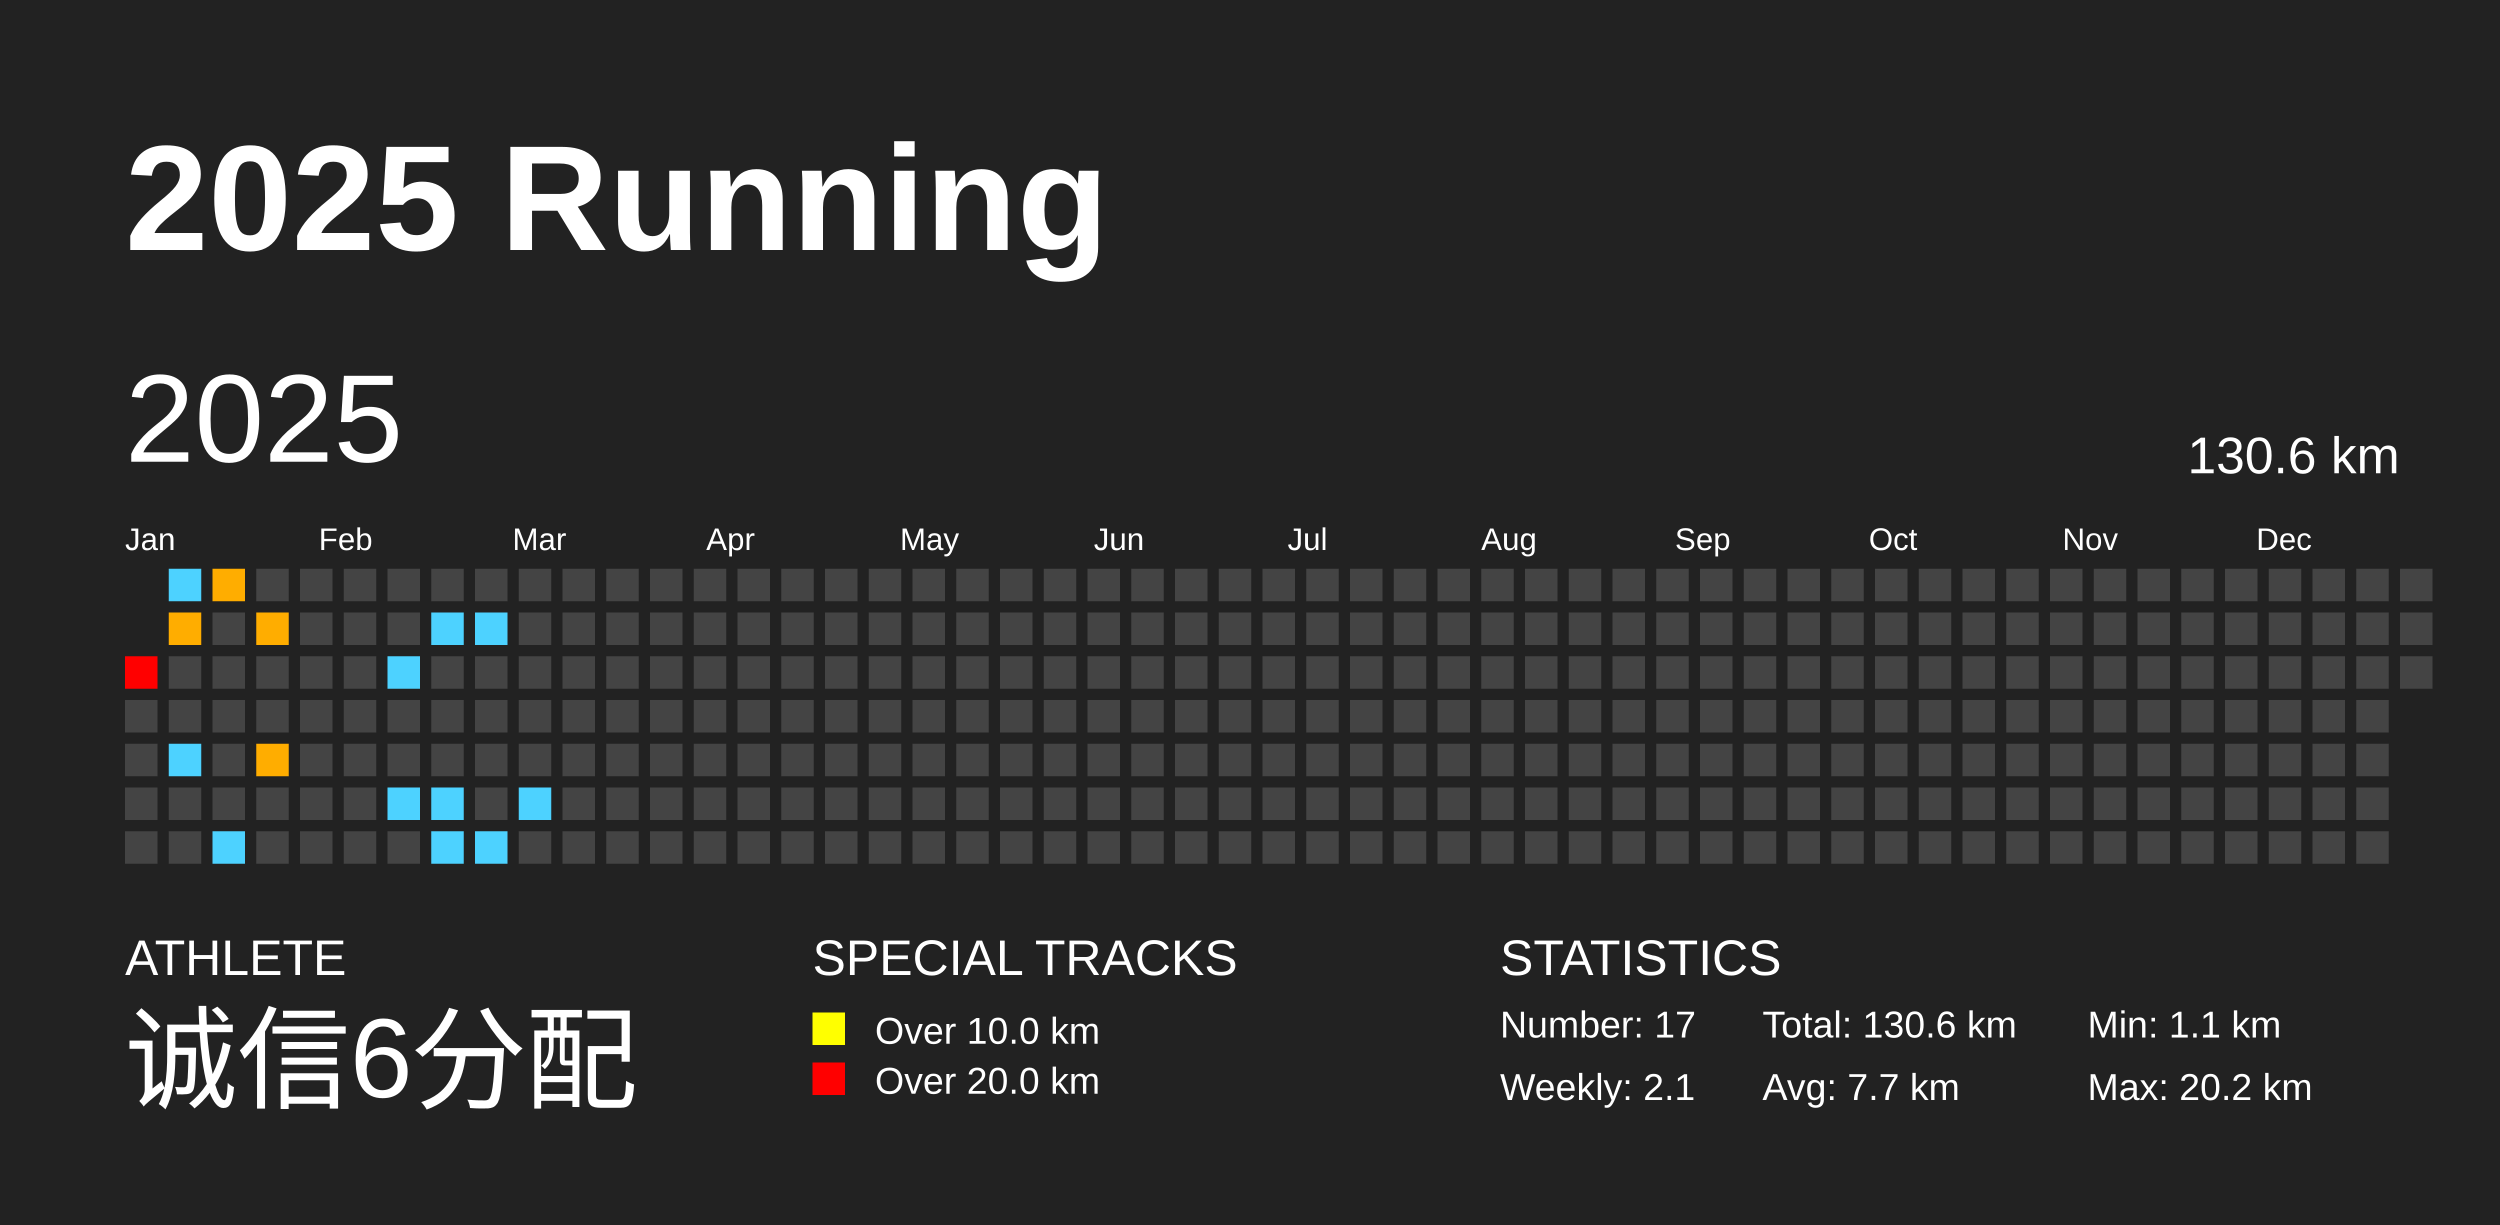
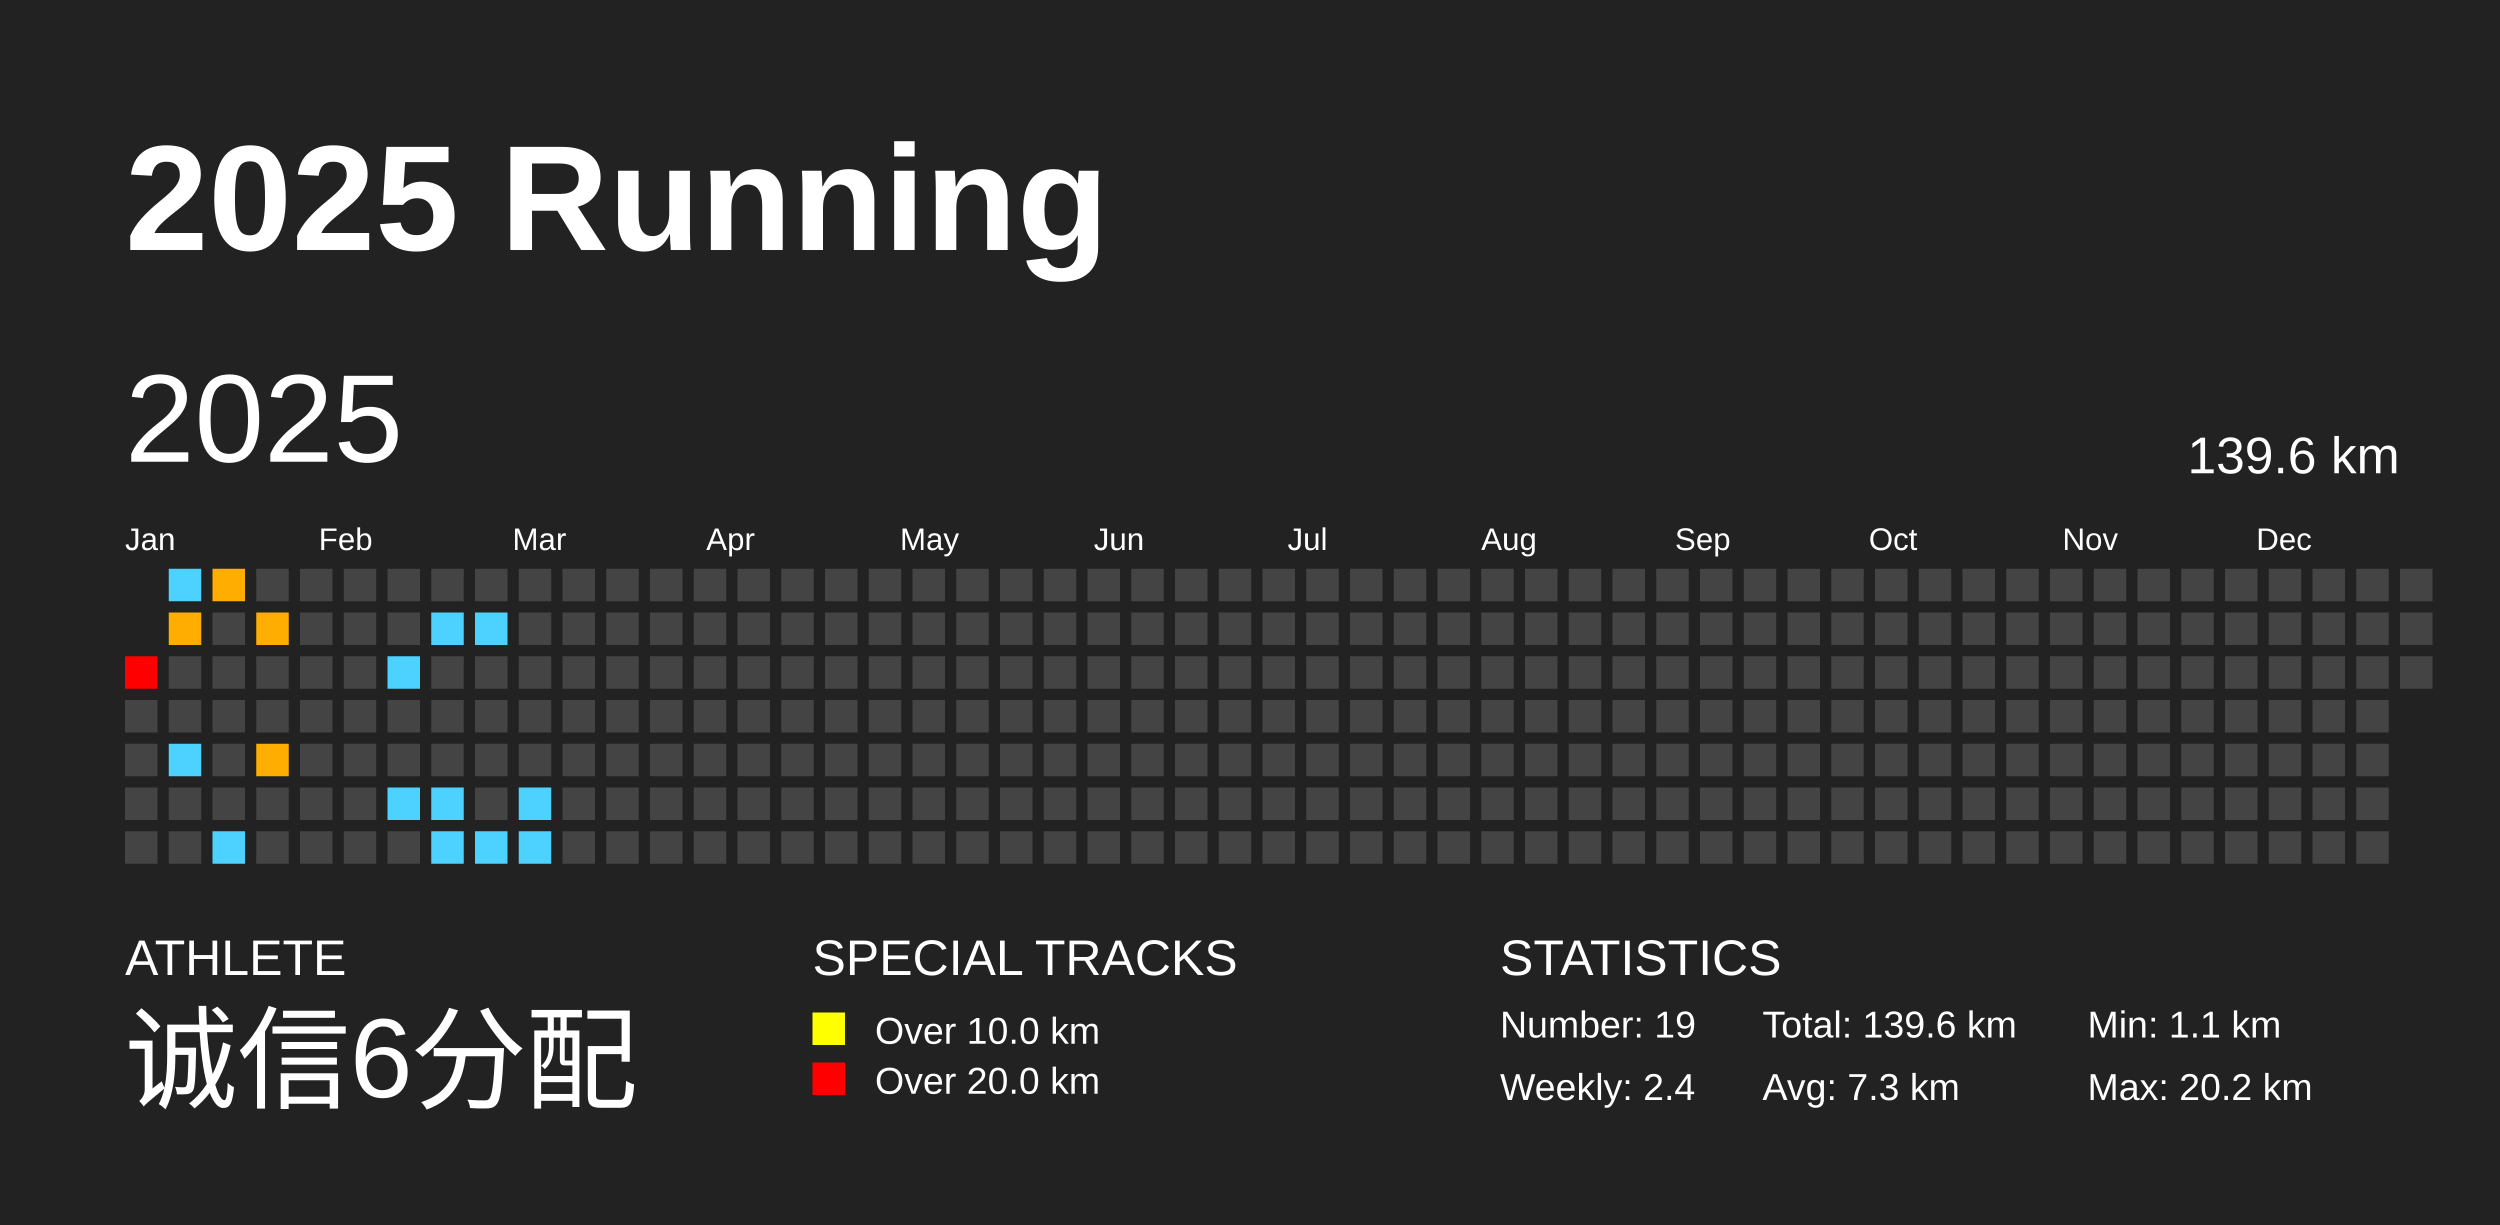
<svg xmlns="http://www.w3.org/2000/svg" baseProfile="full" height="98mm" version="1.1" viewBox="0,0,200,98" width="200mm">
  <defs />
  <rect fill="#222222" height="98" width="200" x="0" y="0" />
  <text fill="#FFFFFF" style="font-size:12px; font-family:Arial; font-weight:bold;" x="10" y="20">2025 Running</text>
  <text fill="#FFFFFF" style="font-size:4px; font-family:Arial" x="10" y="78">ATHLETE</text>
  <text fill="#FFFFFF" style="font-size:9px; font-family:Arial" x="10" y="88">诚信6分配</text>
  <text fill="#FFFFFF" style="font-size:4px; font-family:Arial" x="65" y="78">SPECIAL TRACKS</text>
  <rect fill="yellow" height="2.6" width="2.6" x="65" y="81" />
  <text fill="#FFFFFF" style="font-size:3px; font-family:Arial" x="70" y="83.5">Over 10.0 km</text>
  <rect fill="red" height="2.6" width="2.6" x="65" y="85" />
  <text fill="#FFFFFF" style="font-size:3px; font-family:Arial" x="70" y="87.5">Over 20.0 km</text>
  <text fill="#FFFFFF" style="font-size:4px; font-family:Arial" x="120" y="78">STATISTICS</text>
-   <text fill="#FFFFFF" style="font-size:3px; font-family:Arial" x="120" y="83">Number: 17</text>
-   <text fill="#FFFFFF" style="font-size:3px; font-family:Arial" x="120" y="88">Weekly: 2.1</text>
-   <text fill="#FFFFFF" style="font-size:3px; font-family:Arial" x="141" y="83">Total: 130.6 km</text>
-   <text fill="#FFFFFF" style="font-size:3px; font-family:Arial" x="141" y="88">Avg: 7.7 km</text>
+   <text fill="#FFFFFF" style="font-size:3px; font-family:Arial" x="120" y="83">Number: 19</text>
+   <text fill="#FFFFFF" style="font-size:3px; font-family:Arial" x="120" y="88">Weekly: 2.4</text>
+   <text fill="#FFFFFF" style="font-size:3px; font-family:Arial" x="141" y="83">Total: 139.6 km</text>
+   <text fill="#FFFFFF" style="font-size:3px; font-family:Arial" x="141" y="88">Avg: 7.3 km</text>
  <text fill="#FFFFFF" style="font-size:3px; font-family:Arial" x="167" y="83">Min: 1.1 km</text>
  <text fill="#FFFFFF" style="font-size:3px; font-family:Arial" x="167" y="88">Max: 20.2 km</text>
  <text dominant-baseline="hanging" fill="#FFFFFF" style="font-size:10.0px; font-family:Arial;" x="10" y="30">2025</text>
-   <text dominant-baseline="hanging" fill="#FFFFFF" style="font-size:4.125px; font-family:Arial;" x="175" y="35">130.6 km</text>
+   <text dominant-baseline="hanging" fill="#FFFFFF" style="font-size:4.125px; font-family:Arial;" x="175" y="35">139.6 km</text>
  <text fill="#FFFFFF" style="font-size:2.5px; font-family:Arial" x="10.0" y="44">Jan</text>
  <text fill="#FFFFFF" style="font-size:2.5px; font-family:Arial" x="25.5" y="44">Feb</text>
  <text fill="#FFFFFF" style="font-size:2.5px; font-family:Arial" x="41.0" y="44">Mar</text>
  <text fill="#FFFFFF" style="font-size:2.5px; font-family:Arial" x="56.5" y="44">Apr</text>
  <text fill="#FFFFFF" style="font-size:2.5px; font-family:Arial" x="72.0" y="44">May</text>
  <text fill="#FFFFFF" style="font-size:2.5px; font-family:Arial" x="87.5" y="44">Jun</text>
  <text fill="#FFFFFF" style="font-size:2.5px; font-family:Arial" x="103.0" y="44">Jul</text>
  <text fill="#FFFFFF" style="font-size:2.5px; font-family:Arial" x="118.5" y="44">Aug</text>
  <text fill="#FFFFFF" style="font-size:2.5px; font-family:Arial" x="134.0" y="44">Sep</text>
  <text fill="#FFFFFF" style="font-size:2.5px; font-family:Arial" x="149.5" y="44">Oct</text>
  <text fill="#FFFFFF" style="font-size:2.5px; font-family:Arial" x="165.0" y="44">Nov</text>
  <text fill="#FFFFFF" style="font-size:2.5px; font-family:Arial" x="180.5" y="44">Dec</text>
  <rect fill="red" height="2.6" width="2.6" x="10.0" y="52.5" />
  <rect fill="#444444" height="2.6" width="2.6" x="10.0" y="56.0" />
  <rect fill="#444444" height="2.6" width="2.6" x="10.0" y="59.5" />
  <rect fill="#444444" height="2.6" width="2.6" x="10.0" y="63.0" />
  <rect fill="#444444" height="2.6" width="2.6" x="10.0" y="66.5" />
  <rect fill="#4dd2ff" height="2.6" width="2.6" x="13.5" y="45.5" />
  <rect fill="#ffad00" height="2.6" width="2.6" x="13.5" y="49.0" />
  <rect fill="#444444" height="2.6" width="2.6" x="13.5" y="52.5" />
  <rect fill="#444444" height="2.6" width="2.6" x="13.5" y="56.0" />
  <rect fill="#4dd2ff" height="2.6" width="2.6" x="13.5" y="59.5" />
  <rect fill="#444444" height="2.6" width="2.6" x="13.5" y="63.0" />
  <rect fill="#444444" height="2.6" width="2.6" x="13.5" y="66.5" />
  <rect fill="#ffad00" height="2.6" width="2.6" x="17.0" y="45.5" />
  <rect fill="#444444" height="2.6" width="2.6" x="17.0" y="49.0" />
  <rect fill="#444444" height="2.6" width="2.6" x="17.0" y="52.5" />
  <rect fill="#444444" height="2.6" width="2.6" x="17.0" y="56.0" />
  <rect fill="#444444" height="2.6" width="2.6" x="17.0" y="59.5" />
  <rect fill="#444444" height="2.6" width="2.6" x="17.0" y="63.0" />
  <rect fill="#4dd2ff" height="2.6" width="2.6" x="17.0" y="66.5" />
  <rect fill="#444444" height="2.6" width="2.6" x="20.5" y="45.5" />
  <rect fill="#ffad00" height="2.6" width="2.6" x="20.5" y="49.0" />
  <rect fill="#444444" height="2.6" width="2.6" x="20.5" y="52.5" />
  <rect fill="#444444" height="2.6" width="2.6" x="20.5" y="56.0" />
  <rect fill="#ffad00" height="2.6" width="2.6" x="20.5" y="59.5" />
  <rect fill="#444444" height="2.6" width="2.6" x="20.5" y="63.0" />
  <rect fill="#444444" height="2.6" width="2.6" x="20.5" y="66.5" />
  <rect fill="#444444" height="2.6" width="2.6" x="24.0" y="45.5" />
  <rect fill="#444444" height="2.6" width="2.6" x="24.0" y="49.0" />
  <rect fill="#444444" height="2.6" width="2.6" x="24.0" y="52.5" />
  <rect fill="#444444" height="2.6" width="2.6" x="24.0" y="56.0" />
  <rect fill="#444444" height="2.6" width="2.6" x="24.0" y="59.5" />
  <rect fill="#444444" height="2.6" width="2.6" x="24.0" y="63.0" />
  <rect fill="#444444" height="2.6" width="2.6" x="24.0" y="66.5" />
  <rect fill="#444444" height="2.6" width="2.6" x="27.5" y="45.5" />
  <rect fill="#444444" height="2.6" width="2.6" x="27.5" y="49.0" />
  <rect fill="#444444" height="2.6" width="2.6" x="27.5" y="52.5" />
  <rect fill="#444444" height="2.6" width="2.6" x="27.5" y="56.0" />
  <rect fill="#444444" height="2.6" width="2.6" x="27.5" y="59.5" />
  <rect fill="#444444" height="2.6" width="2.6" x="27.5" y="63.0" />
  <rect fill="#444444" height="2.6" width="2.6" x="27.5" y="66.5" />
  <rect fill="#444444" height="2.6" width="2.6" x="31.0" y="45.5" />
  <rect fill="#444444" height="2.6" width="2.6" x="31.0" y="49.0" />
  <rect fill="#4dd2ff" height="2.6" width="2.6" x="31.0" y="52.5" />
  <rect fill="#444444" height="2.6" width="2.6" x="31.0" y="56.0" />
  <rect fill="#444444" height="2.6" width="2.6" x="31.0" y="59.5" />
  <rect fill="#4dd2ff" height="2.6" width="2.6" x="31.0" y="63.0" />
  <rect fill="#444444" height="2.6" width="2.6" x="31.0" y="66.5" />
  <rect fill="#444444" height="2.6" width="2.6" x="34.5" y="45.5" />
  <rect fill="#4dd2ff" height="2.6" width="2.6" x="34.5" y="49.0" />
  <rect fill="#444444" height="2.6" width="2.6" x="34.5" y="52.5" />
  <rect fill="#444444" height="2.6" width="2.6" x="34.5" y="56.0" />
  <rect fill="#444444" height="2.6" width="2.6" x="34.5" y="59.5" />
  <rect fill="#4dd2ff" height="2.6" width="2.6" x="34.5" y="63.0" />
  <rect fill="#4dd2ff" height="2.6" width="2.6" x="34.5" y="66.5" />
  <rect fill="#444444" height="2.6" width="2.6" x="38.0" y="45.5" />
  <rect fill="#4dd2ff" height="2.6" width="2.6" x="38.0" y="49.0" />
  <rect fill="#444444" height="2.6" width="2.6" x="38.0" y="52.5" />
  <rect fill="#444444" height="2.6" width="2.6" x="38.0" y="56.0" />
  <rect fill="#444444" height="2.6" width="2.6" x="38.0" y="59.5" />
  <rect fill="#444444" height="2.6" width="2.6" x="38.0" y="63.0" />
  <rect fill="#4dd2ff" height="2.6" width="2.6" x="38.0" y="66.5" />
  <rect fill="#444444" height="2.6" width="2.6" x="41.5" y="45.5" />
  <rect fill="#444444" height="2.6" width="2.6" x="41.5" y="49.0" />
  <rect fill="#444444" height="2.6" width="2.6" x="41.5" y="52.5" />
  <rect fill="#444444" height="2.6" width="2.6" x="41.5" y="56.0" />
  <rect fill="#444444" height="2.6" width="2.6" x="41.5" y="59.5" />
  <rect fill="#4dd2ff" height="2.6" width="2.6" x="41.5" y="63.0" />
-   <rect fill="#444444" height="2.6" width="2.6" x="41.5" y="66.5" />
+   <rect fill="#4dd2ff" height="2.6" width="2.6" x="41.5" y="66.5" />
  <rect fill="#444444" height="2.6" width="2.6" x="45.0" y="45.5" />
  <rect fill="#444444" height="2.6" width="2.6" x="45.0" y="49.0" />
  <rect fill="#444444" height="2.6" width="2.6" x="45.0" y="52.5" />
  <rect fill="#444444" height="2.6" width="2.6" x="45.0" y="56.0" />
  <rect fill="#444444" height="2.6" width="2.6" x="45.0" y="59.5" />
  <rect fill="#444444" height="2.6" width="2.6" x="45.0" y="63.0" />
  <rect fill="#444444" height="2.6" width="2.6" x="45.0" y="66.5" />
  <rect fill="#444444" height="2.6" width="2.6" x="48.5" y="45.5" />
  <rect fill="#444444" height="2.6" width="2.6" x="48.5" y="49.0" />
  <rect fill="#444444" height="2.6" width="2.6" x="48.5" y="52.5" />
  <rect fill="#444444" height="2.6" width="2.6" x="48.5" y="56.0" />
  <rect fill="#444444" height="2.6" width="2.6" x="48.5" y="59.5" />
  <rect fill="#444444" height="2.6" width="2.6" x="48.5" y="63.0" />
  <rect fill="#444444" height="2.6" width="2.6" x="48.5" y="66.5" />
  <rect fill="#444444" height="2.6" width="2.6" x="52.0" y="45.5" />
  <rect fill="#444444" height="2.6" width="2.6" x="52.0" y="49.0" />
  <rect fill="#444444" height="2.6" width="2.6" x="52.0" y="52.5" />
  <rect fill="#444444" height="2.6" width="2.6" x="52.0" y="56.0" />
  <rect fill="#444444" height="2.6" width="2.6" x="52.0" y="59.5" />
  <rect fill="#444444" height="2.6" width="2.6" x="52.0" y="63.0" />
  <rect fill="#444444" height="2.6" width="2.6" x="52.0" y="66.5" />
  <rect fill="#444444" height="2.6" width="2.6" x="55.5" y="45.5" />
  <rect fill="#444444" height="2.6" width="2.6" x="55.5" y="49.0" />
  <rect fill="#444444" height="2.6" width="2.6" x="55.5" y="52.5" />
  <rect fill="#444444" height="2.6" width="2.6" x="55.5" y="56.0" />
  <rect fill="#444444" height="2.6" width="2.6" x="55.5" y="59.5" />
  <rect fill="#444444" height="2.6" width="2.6" x="55.5" y="63.0" />
  <rect fill="#444444" height="2.6" width="2.6" x="55.5" y="66.5" />
  <rect fill="#444444" height="2.6" width="2.6" x="59.0" y="45.5" />
  <rect fill="#444444" height="2.6" width="2.6" x="59.0" y="49.0" />
  <rect fill="#444444" height="2.6" width="2.6" x="59.0" y="52.5" />
  <rect fill="#444444" height="2.6" width="2.6" x="59.0" y="56.0" />
  <rect fill="#444444" height="2.6" width="2.6" x="59.0" y="59.5" />
  <rect fill="#444444" height="2.6" width="2.6" x="59.0" y="63.0" />
  <rect fill="#444444" height="2.6" width="2.6" x="59.0" y="66.5" />
  <rect fill="#444444" height="2.6" width="2.6" x="62.5" y="45.5" />
  <rect fill="#444444" height="2.6" width="2.6" x="62.5" y="49.0" />
  <rect fill="#444444" height="2.6" width="2.6" x="62.5" y="52.5" />
  <rect fill="#444444" height="2.6" width="2.6" x="62.5" y="56.0" />
  <rect fill="#444444" height="2.6" width="2.6" x="62.5" y="59.5" />
  <rect fill="#444444" height="2.6" width="2.6" x="62.5" y="63.0" />
  <rect fill="#444444" height="2.6" width="2.6" x="62.5" y="66.5" />
  <rect fill="#444444" height="2.6" width="2.6" x="66.0" y="45.5" />
  <rect fill="#444444" height="2.6" width="2.6" x="66.0" y="49.0" />
  <rect fill="#444444" height="2.6" width="2.6" x="66.0" y="52.5" />
  <rect fill="#444444" height="2.6" width="2.6" x="66.0" y="56.0" />
  <rect fill="#444444" height="2.6" width="2.6" x="66.0" y="59.5" />
  <rect fill="#444444" height="2.6" width="2.6" x="66.0" y="63.0" />
  <rect fill="#444444" height="2.6" width="2.6" x="66.0" y="66.5" />
  <rect fill="#444444" height="2.6" width="2.6" x="69.5" y="45.5" />
  <rect fill="#444444" height="2.6" width="2.6" x="69.5" y="49.0" />
  <rect fill="#444444" height="2.6" width="2.6" x="69.5" y="52.5" />
  <rect fill="#444444" height="2.6" width="2.6" x="69.5" y="56.0" />
  <rect fill="#444444" height="2.6" width="2.6" x="69.5" y="59.5" />
  <rect fill="#444444" height="2.6" width="2.6" x="69.5" y="63.0" />
  <rect fill="#444444" height="2.6" width="2.6" x="69.5" y="66.5" />
  <rect fill="#444444" height="2.6" width="2.6" x="73.0" y="45.5" />
  <rect fill="#444444" height="2.6" width="2.6" x="73.0" y="49.0" />
  <rect fill="#444444" height="2.6" width="2.6" x="73.0" y="52.5" />
  <rect fill="#444444" height="2.6" width="2.6" x="73.0" y="56.0" />
  <rect fill="#444444" height="2.6" width="2.6" x="73.0" y="59.5" />
  <rect fill="#444444" height="2.6" width="2.6" x="73.0" y="63.0" />
  <rect fill="#444444" height="2.6" width="2.6" x="73.0" y="66.5" />
  <rect fill="#444444" height="2.6" width="2.6" x="76.5" y="45.5" />
  <rect fill="#444444" height="2.6" width="2.6" x="76.5" y="49.0" />
  <rect fill="#444444" height="2.6" width="2.6" x="76.5" y="52.5" />
  <rect fill="#444444" height="2.6" width="2.6" x="76.5" y="56.0" />
  <rect fill="#444444" height="2.6" width="2.6" x="76.5" y="59.5" />
  <rect fill="#444444" height="2.6" width="2.6" x="76.5" y="63.0" />
  <rect fill="#444444" height="2.6" width="2.6" x="76.5" y="66.5" />
  <rect fill="#444444" height="2.6" width="2.6" x="80.0" y="45.5" />
  <rect fill="#444444" height="2.6" width="2.6" x="80.0" y="49.0" />
  <rect fill="#444444" height="2.6" width="2.6" x="80.0" y="52.5" />
  <rect fill="#444444" height="2.6" width="2.6" x="80.0" y="56.0" />
  <rect fill="#444444" height="2.6" width="2.6" x="80.0" y="59.5" />
  <rect fill="#444444" height="2.6" width="2.6" x="80.0" y="63.0" />
  <rect fill="#444444" height="2.6" width="2.6" x="80.0" y="66.5" />
  <rect fill="#444444" height="2.6" width="2.6" x="83.5" y="45.5" />
  <rect fill="#444444" height="2.6" width="2.6" x="83.5" y="49.0" />
  <rect fill="#444444" height="2.6" width="2.6" x="83.5" y="52.5" />
  <rect fill="#444444" height="2.6" width="2.6" x="83.5" y="56.0" />
  <rect fill="#444444" height="2.6" width="2.6" x="83.5" y="59.5" />
  <rect fill="#444444" height="2.6" width="2.6" x="83.5" y="63.0" />
  <rect fill="#444444" height="2.6" width="2.6" x="83.5" y="66.5" />
  <rect fill="#444444" height="2.6" width="2.6" x="87.0" y="45.5" />
  <rect fill="#444444" height="2.6" width="2.6" x="87.0" y="49.0" />
  <rect fill="#444444" height="2.6" width="2.6" x="87.0" y="52.5" />
  <rect fill="#444444" height="2.6" width="2.6" x="87.0" y="56.0" />
  <rect fill="#444444" height="2.6" width="2.6" x="87.0" y="59.5" />
  <rect fill="#444444" height="2.6" width="2.6" x="87.0" y="63.0" />
  <rect fill="#444444" height="2.6" width="2.6" x="87.0" y="66.5" />
  <rect fill="#444444" height="2.6" width="2.6" x="90.5" y="45.5" />
  <rect fill="#444444" height="2.6" width="2.6" x="90.5" y="49.0" />
  <rect fill="#444444" height="2.6" width="2.6" x="90.5" y="52.5" />
  <rect fill="#444444" height="2.6" width="2.6" x="90.5" y="56.0" />
  <rect fill="#444444" height="2.6" width="2.6" x="90.5" y="59.5" />
  <rect fill="#444444" height="2.6" width="2.6" x="90.5" y="63.0" />
  <rect fill="#444444" height="2.6" width="2.6" x="90.5" y="66.5" />
  <rect fill="#444444" height="2.6" width="2.6" x="94.0" y="45.5" />
  <rect fill="#444444" height="2.6" width="2.6" x="94.0" y="49.0" />
  <rect fill="#444444" height="2.6" width="2.6" x="94.0" y="52.5" />
  <rect fill="#444444" height="2.6" width="2.6" x="94.0" y="56.0" />
  <rect fill="#444444" height="2.6" width="2.6" x="94.0" y="59.5" />
  <rect fill="#444444" height="2.6" width="2.6" x="94.0" y="63.0" />
  <rect fill="#444444" height="2.6" width="2.6" x="94.0" y="66.5" />
  <rect fill="#444444" height="2.6" width="2.6" x="97.5" y="45.5" />
  <rect fill="#444444" height="2.6" width="2.6" x="97.5" y="49.0" />
  <rect fill="#444444" height="2.6" width="2.6" x="97.5" y="52.5" />
  <rect fill="#444444" height="2.6" width="2.6" x="97.5" y="56.0" />
  <rect fill="#444444" height="2.6" width="2.6" x="97.5" y="59.5" />
  <rect fill="#444444" height="2.6" width="2.6" x="97.5" y="63.0" />
  <rect fill="#444444" height="2.6" width="2.6" x="97.5" y="66.5" />
  <rect fill="#444444" height="2.6" width="2.6" x="101.0" y="45.5" />
  <rect fill="#444444" height="2.6" width="2.6" x="101.0" y="49.0" />
  <rect fill="#444444" height="2.6" width="2.6" x="101.0" y="52.5" />
  <rect fill="#444444" height="2.6" width="2.6" x="101.0" y="56.0" />
  <rect fill="#444444" height="2.6" width="2.6" x="101.0" y="59.5" />
  <rect fill="#444444" height="2.6" width="2.6" x="101.0" y="63.0" />
  <rect fill="#444444" height="2.6" width="2.6" x="101.0" y="66.5" />
  <rect fill="#444444" height="2.6" width="2.6" x="104.5" y="45.5" />
  <rect fill="#444444" height="2.6" width="2.6" x="104.5" y="49.0" />
  <rect fill="#444444" height="2.6" width="2.6" x="104.5" y="52.5" />
  <rect fill="#444444" height="2.6" width="2.6" x="104.5" y="56.0" />
  <rect fill="#444444" height="2.6" width="2.6" x="104.5" y="59.5" />
  <rect fill="#444444" height="2.6" width="2.6" x="104.5" y="63.0" />
  <rect fill="#444444" height="2.6" width="2.6" x="104.5" y="66.5" />
  <rect fill="#444444" height="2.6" width="2.6" x="108.0" y="45.5" />
  <rect fill="#444444" height="2.6" width="2.6" x="108.0" y="49.0" />
  <rect fill="#444444" height="2.6" width="2.6" x="108.0" y="52.5" />
  <rect fill="#444444" height="2.6" width="2.6" x="108.0" y="56.0" />
  <rect fill="#444444" height="2.6" width="2.6" x="108.0" y="59.5" />
  <rect fill="#444444" height="2.6" width="2.6" x="108.0" y="63.0" />
  <rect fill="#444444" height="2.6" width="2.6" x="108.0" y="66.5" />
  <rect fill="#444444" height="2.6" width="2.6" x="111.5" y="45.5" />
  <rect fill="#444444" height="2.6" width="2.6" x="111.5" y="49.0" />
  <rect fill="#444444" height="2.6" width="2.6" x="111.5" y="52.5" />
  <rect fill="#444444" height="2.6" width="2.6" x="111.5" y="56.0" />
  <rect fill="#444444" height="2.6" width="2.6" x="111.5" y="59.5" />
  <rect fill="#444444" height="2.6" width="2.6" x="111.5" y="63.0" />
  <rect fill="#444444" height="2.6" width="2.6" x="111.5" y="66.5" />
  <rect fill="#444444" height="2.6" width="2.6" x="115.0" y="45.5" />
  <rect fill="#444444" height="2.6" width="2.6" x="115.0" y="49.0" />
  <rect fill="#444444" height="2.6" width="2.6" x="115.0" y="52.5" />
  <rect fill="#444444" height="2.6" width="2.6" x="115.0" y="56.0" />
  <rect fill="#444444" height="2.6" width="2.6" x="115.0" y="59.5" />
  <rect fill="#444444" height="2.6" width="2.6" x="115.0" y="63.0" />
  <rect fill="#444444" height="2.6" width="2.6" x="115.0" y="66.5" />
  <rect fill="#444444" height="2.6" width="2.6" x="118.5" y="45.5" />
  <rect fill="#444444" height="2.6" width="2.6" x="118.5" y="49.0" />
  <rect fill="#444444" height="2.6" width="2.6" x="118.5" y="52.5" />
  <rect fill="#444444" height="2.6" width="2.6" x="118.5" y="56.0" />
  <rect fill="#444444" height="2.6" width="2.6" x="118.5" y="59.5" />
  <rect fill="#444444" height="2.6" width="2.6" x="118.5" y="63.0" />
  <rect fill="#444444" height="2.6" width="2.6" x="118.5" y="66.5" />
  <rect fill="#444444" height="2.6" width="2.6" x="122.0" y="45.5" />
  <rect fill="#444444" height="2.6" width="2.6" x="122.0" y="49.0" />
  <rect fill="#444444" height="2.6" width="2.6" x="122.0" y="52.5" />
  <rect fill="#444444" height="2.6" width="2.6" x="122.0" y="56.0" />
  <rect fill="#444444" height="2.6" width="2.6" x="122.0" y="59.5" />
  <rect fill="#444444" height="2.6" width="2.6" x="122.0" y="63.0" />
  <rect fill="#444444" height="2.6" width="2.6" x="122.0" y="66.5" />
  <rect fill="#444444" height="2.6" width="2.6" x="125.5" y="45.5" />
  <rect fill="#444444" height="2.6" width="2.6" x="125.5" y="49.0" />
  <rect fill="#444444" height="2.6" width="2.6" x="125.5" y="52.5" />
  <rect fill="#444444" height="2.6" width="2.6" x="125.5" y="56.0" />
  <rect fill="#444444" height="2.6" width="2.6" x="125.5" y="59.5" />
  <rect fill="#444444" height="2.6" width="2.6" x="125.5" y="63.0" />
  <rect fill="#444444" height="2.6" width="2.6" x="125.5" y="66.5" />
  <rect fill="#444444" height="2.6" width="2.6" x="129.0" y="45.5" />
  <rect fill="#444444" height="2.6" width="2.6" x="129.0" y="49.0" />
  <rect fill="#444444" height="2.6" width="2.6" x="129.0" y="52.5" />
  <rect fill="#444444" height="2.6" width="2.6" x="129.0" y="56.0" />
  <rect fill="#444444" height="2.6" width="2.6" x="129.0" y="59.5" />
  <rect fill="#444444" height="2.6" width="2.6" x="129.0" y="63.0" />
  <rect fill="#444444" height="2.6" width="2.6" x="129.0" y="66.5" />
  <rect fill="#444444" height="2.6" width="2.6" x="132.5" y="45.5" />
  <rect fill="#444444" height="2.6" width="2.6" x="132.5" y="49.0" />
  <rect fill="#444444" height="2.6" width="2.6" x="132.5" y="52.5" />
  <rect fill="#444444" height="2.6" width="2.6" x="132.5" y="56.0" />
  <rect fill="#444444" height="2.6" width="2.6" x="132.5" y="59.5" />
  <rect fill="#444444" height="2.6" width="2.6" x="132.5" y="63.0" />
  <rect fill="#444444" height="2.6" width="2.6" x="132.5" y="66.5" />
  <rect fill="#444444" height="2.6" width="2.6" x="136.0" y="45.5" />
  <rect fill="#444444" height="2.6" width="2.6" x="136.0" y="49.0" />
  <rect fill="#444444" height="2.6" width="2.6" x="136.0" y="52.5" />
  <rect fill="#444444" height="2.6" width="2.6" x="136.0" y="56.0" />
  <rect fill="#444444" height="2.6" width="2.6" x="136.0" y="59.5" />
  <rect fill="#444444" height="2.6" width="2.6" x="136.0" y="63.0" />
  <rect fill="#444444" height="2.6" width="2.6" x="136.0" y="66.5" />
  <rect fill="#444444" height="2.6" width="2.6" x="139.5" y="45.5" />
  <rect fill="#444444" height="2.6" width="2.6" x="139.5" y="49.0" />
  <rect fill="#444444" height="2.6" width="2.6" x="139.5" y="52.5" />
  <rect fill="#444444" height="2.6" width="2.6" x="139.5" y="56.0" />
  <rect fill="#444444" height="2.6" width="2.6" x="139.5" y="59.5" />
  <rect fill="#444444" height="2.6" width="2.6" x="139.5" y="63.0" />
  <rect fill="#444444" height="2.6" width="2.6" x="139.5" y="66.5" />
  <rect fill="#444444" height="2.6" width="2.6" x="143.0" y="45.5" />
  <rect fill="#444444" height="2.6" width="2.6" x="143.0" y="49.0" />
  <rect fill="#444444" height="2.6" width="2.6" x="143.0" y="52.5" />
  <rect fill="#444444" height="2.6" width="2.6" x="143.0" y="56.0" />
  <rect fill="#444444" height="2.6" width="2.6" x="143.0" y="59.5" />
  <rect fill="#444444" height="2.6" width="2.6" x="143.0" y="63.0" />
  <rect fill="#444444" height="2.6" width="2.6" x="143.0" y="66.5" />
  <rect fill="#444444" height="2.6" width="2.6" x="146.5" y="45.5" />
  <rect fill="#444444" height="2.6" width="2.6" x="146.5" y="49.0" />
  <rect fill="#444444" height="2.6" width="2.6" x="146.5" y="52.5" />
  <rect fill="#444444" height="2.6" width="2.6" x="146.5" y="56.0" />
  <rect fill="#444444" height="2.6" width="2.6" x="146.5" y="59.5" />
  <rect fill="#444444" height="2.6" width="2.6" x="146.5" y="63.0" />
  <rect fill="#444444" height="2.6" width="2.6" x="146.5" y="66.5" />
  <rect fill="#444444" height="2.6" width="2.6" x="150.0" y="45.5" />
  <rect fill="#444444" height="2.6" width="2.6" x="150.0" y="49.0" />
  <rect fill="#444444" height="2.6" width="2.6" x="150.0" y="52.5" />
  <rect fill="#444444" height="2.6" width="2.6" x="150.0" y="56.0" />
  <rect fill="#444444" height="2.6" width="2.6" x="150.0" y="59.5" />
  <rect fill="#444444" height="2.6" width="2.6" x="150.0" y="63.0" />
  <rect fill="#444444" height="2.6" width="2.6" x="150.0" y="66.5" />
  <rect fill="#444444" height="2.6" width="2.6" x="153.5" y="45.5" />
  <rect fill="#444444" height="2.6" width="2.6" x="153.5" y="49.0" />
  <rect fill="#444444" height="2.6" width="2.6" x="153.5" y="52.5" />
  <rect fill="#444444" height="2.6" width="2.6" x="153.5" y="56.0" />
  <rect fill="#444444" height="2.6" width="2.6" x="153.5" y="59.5" />
  <rect fill="#444444" height="2.6" width="2.6" x="153.5" y="63.0" />
  <rect fill="#444444" height="2.6" width="2.6" x="153.5" y="66.5" />
  <rect fill="#444444" height="2.6" width="2.6" x="157.0" y="45.5" />
  <rect fill="#444444" height="2.6" width="2.6" x="157.0" y="49.0" />
  <rect fill="#444444" height="2.6" width="2.6" x="157.0" y="52.5" />
  <rect fill="#444444" height="2.6" width="2.6" x="157.0" y="56.0" />
  <rect fill="#444444" height="2.6" width="2.6" x="157.0" y="59.5" />
  <rect fill="#444444" height="2.6" width="2.6" x="157.0" y="63.0" />
  <rect fill="#444444" height="2.6" width="2.6" x="157.0" y="66.5" />
  <rect fill="#444444" height="2.6" width="2.6" x="160.5" y="45.5" />
  <rect fill="#444444" height="2.6" width="2.6" x="160.5" y="49.0" />
  <rect fill="#444444" height="2.6" width="2.6" x="160.5" y="52.5" />
  <rect fill="#444444" height="2.6" width="2.6" x="160.5" y="56.0" />
  <rect fill="#444444" height="2.6" width="2.6" x="160.5" y="59.5" />
  <rect fill="#444444" height="2.6" width="2.6" x="160.5" y="63.0" />
  <rect fill="#444444" height="2.6" width="2.6" x="160.5" y="66.5" />
  <rect fill="#444444" height="2.6" width="2.6" x="164.0" y="45.5" />
  <rect fill="#444444" height="2.6" width="2.6" x="164.0" y="49.0" />
  <rect fill="#444444" height="2.6" width="2.6" x="164.0" y="52.5" />
  <rect fill="#444444" height="2.6" width="2.6" x="164.0" y="56.0" />
  <rect fill="#444444" height="2.6" width="2.6" x="164.0" y="59.5" />
  <rect fill="#444444" height="2.6" width="2.6" x="164.0" y="63.0" />
  <rect fill="#444444" height="2.6" width="2.6" x="164.0" y="66.5" />
  <rect fill="#444444" height="2.6" width="2.6" x="167.5" y="45.5" />
  <rect fill="#444444" height="2.6" width="2.6" x="167.5" y="49.0" />
  <rect fill="#444444" height="2.6" width="2.6" x="167.5" y="52.5" />
  <rect fill="#444444" height="2.6" width="2.6" x="167.5" y="56.0" />
  <rect fill="#444444" height="2.6" width="2.6" x="167.5" y="59.5" />
  <rect fill="#444444" height="2.6" width="2.6" x="167.5" y="63.0" />
  <rect fill="#444444" height="2.6" width="2.6" x="167.5" y="66.5" />
  <rect fill="#444444" height="2.6" width="2.6" x="171.0" y="45.5" />
  <rect fill="#444444" height="2.6" width="2.6" x="171.0" y="49.0" />
  <rect fill="#444444" height="2.6" width="2.6" x="171.0" y="52.5" />
  <rect fill="#444444" height="2.6" width="2.6" x="171.0" y="56.0" />
  <rect fill="#444444" height="2.6" width="2.6" x="171.0" y="59.5" />
  <rect fill="#444444" height="2.6" width="2.6" x="171.0" y="63.0" />
  <rect fill="#444444" height="2.6" width="2.6" x="171.0" y="66.5" />
  <rect fill="#444444" height="2.6" width="2.6" x="174.5" y="45.5" />
  <rect fill="#444444" height="2.6" width="2.6" x="174.5" y="49.0" />
  <rect fill="#444444" height="2.6" width="2.6" x="174.5" y="52.5" />
  <rect fill="#444444" height="2.6" width="2.6" x="174.5" y="56.0" />
  <rect fill="#444444" height="2.6" width="2.6" x="174.5" y="59.5" />
  <rect fill="#444444" height="2.6" width="2.6" x="174.5" y="63.0" />
  <rect fill="#444444" height="2.6" width="2.6" x="174.5" y="66.5" />
  <rect fill="#444444" height="2.6" width="2.6" x="178.0" y="45.5" />
  <rect fill="#444444" height="2.6" width="2.6" x="178.0" y="49.0" />
  <rect fill="#444444" height="2.6" width="2.6" x="178.0" y="52.5" />
  <rect fill="#444444" height="2.6" width="2.6" x="178.0" y="56.0" />
  <rect fill="#444444" height="2.6" width="2.6" x="178.0" y="59.5" />
  <rect fill="#444444" height="2.6" width="2.6" x="178.0" y="63.0" />
  <rect fill="#444444" height="2.6" width="2.6" x="178.0" y="66.5" />
  <rect fill="#444444" height="2.6" width="2.6" x="181.5" y="45.5" />
  <rect fill="#444444" height="2.6" width="2.6" x="181.5" y="49.0" />
  <rect fill="#444444" height="2.6" width="2.6" x="181.5" y="52.5" />
  <rect fill="#444444" height="2.6" width="2.6" x="181.5" y="56.0" />
  <rect fill="#444444" height="2.6" width="2.6" x="181.5" y="59.5" />
  <rect fill="#444444" height="2.6" width="2.6" x="181.5" y="63.0" />
  <rect fill="#444444" height="2.6" width="2.6" x="181.5" y="66.5" />
  <rect fill="#444444" height="2.6" width="2.6" x="185.0" y="45.5" />
  <rect fill="#444444" height="2.6" width="2.6" x="185.0" y="49.0" />
  <rect fill="#444444" height="2.6" width="2.6" x="185.0" y="52.5" />
  <rect fill="#444444" height="2.6" width="2.6" x="185.0" y="56.0" />
  <rect fill="#444444" height="2.6" width="2.6" x="185.0" y="59.5" />
  <rect fill="#444444" height="2.6" width="2.6" x="185.0" y="63.0" />
  <rect fill="#444444" height="2.6" width="2.6" x="185.0" y="66.5" />
  <rect fill="#444444" height="2.6" width="2.6" x="188.5" y="45.5" />
  <rect fill="#444444" height="2.6" width="2.6" x="188.5" y="49.0" />
  <rect fill="#444444" height="2.6" width="2.6" x="188.5" y="52.5" />
  <rect fill="#444444" height="2.6" width="2.6" x="188.5" y="56.0" />
  <rect fill="#444444" height="2.6" width="2.6" x="188.5" y="59.5" />
  <rect fill="#444444" height="2.6" width="2.6" x="188.5" y="63.0" />
  <rect fill="#444444" height="2.6" width="2.6" x="188.5" y="66.5" />
  <rect fill="#444444" height="2.6" width="2.6" x="192.0" y="45.5" />
  <rect fill="#444444" height="2.6" width="2.6" x="192.0" y="49.0" />
  <rect fill="#444444" height="2.6" width="2.6" x="192.0" y="52.5" />
</svg>
